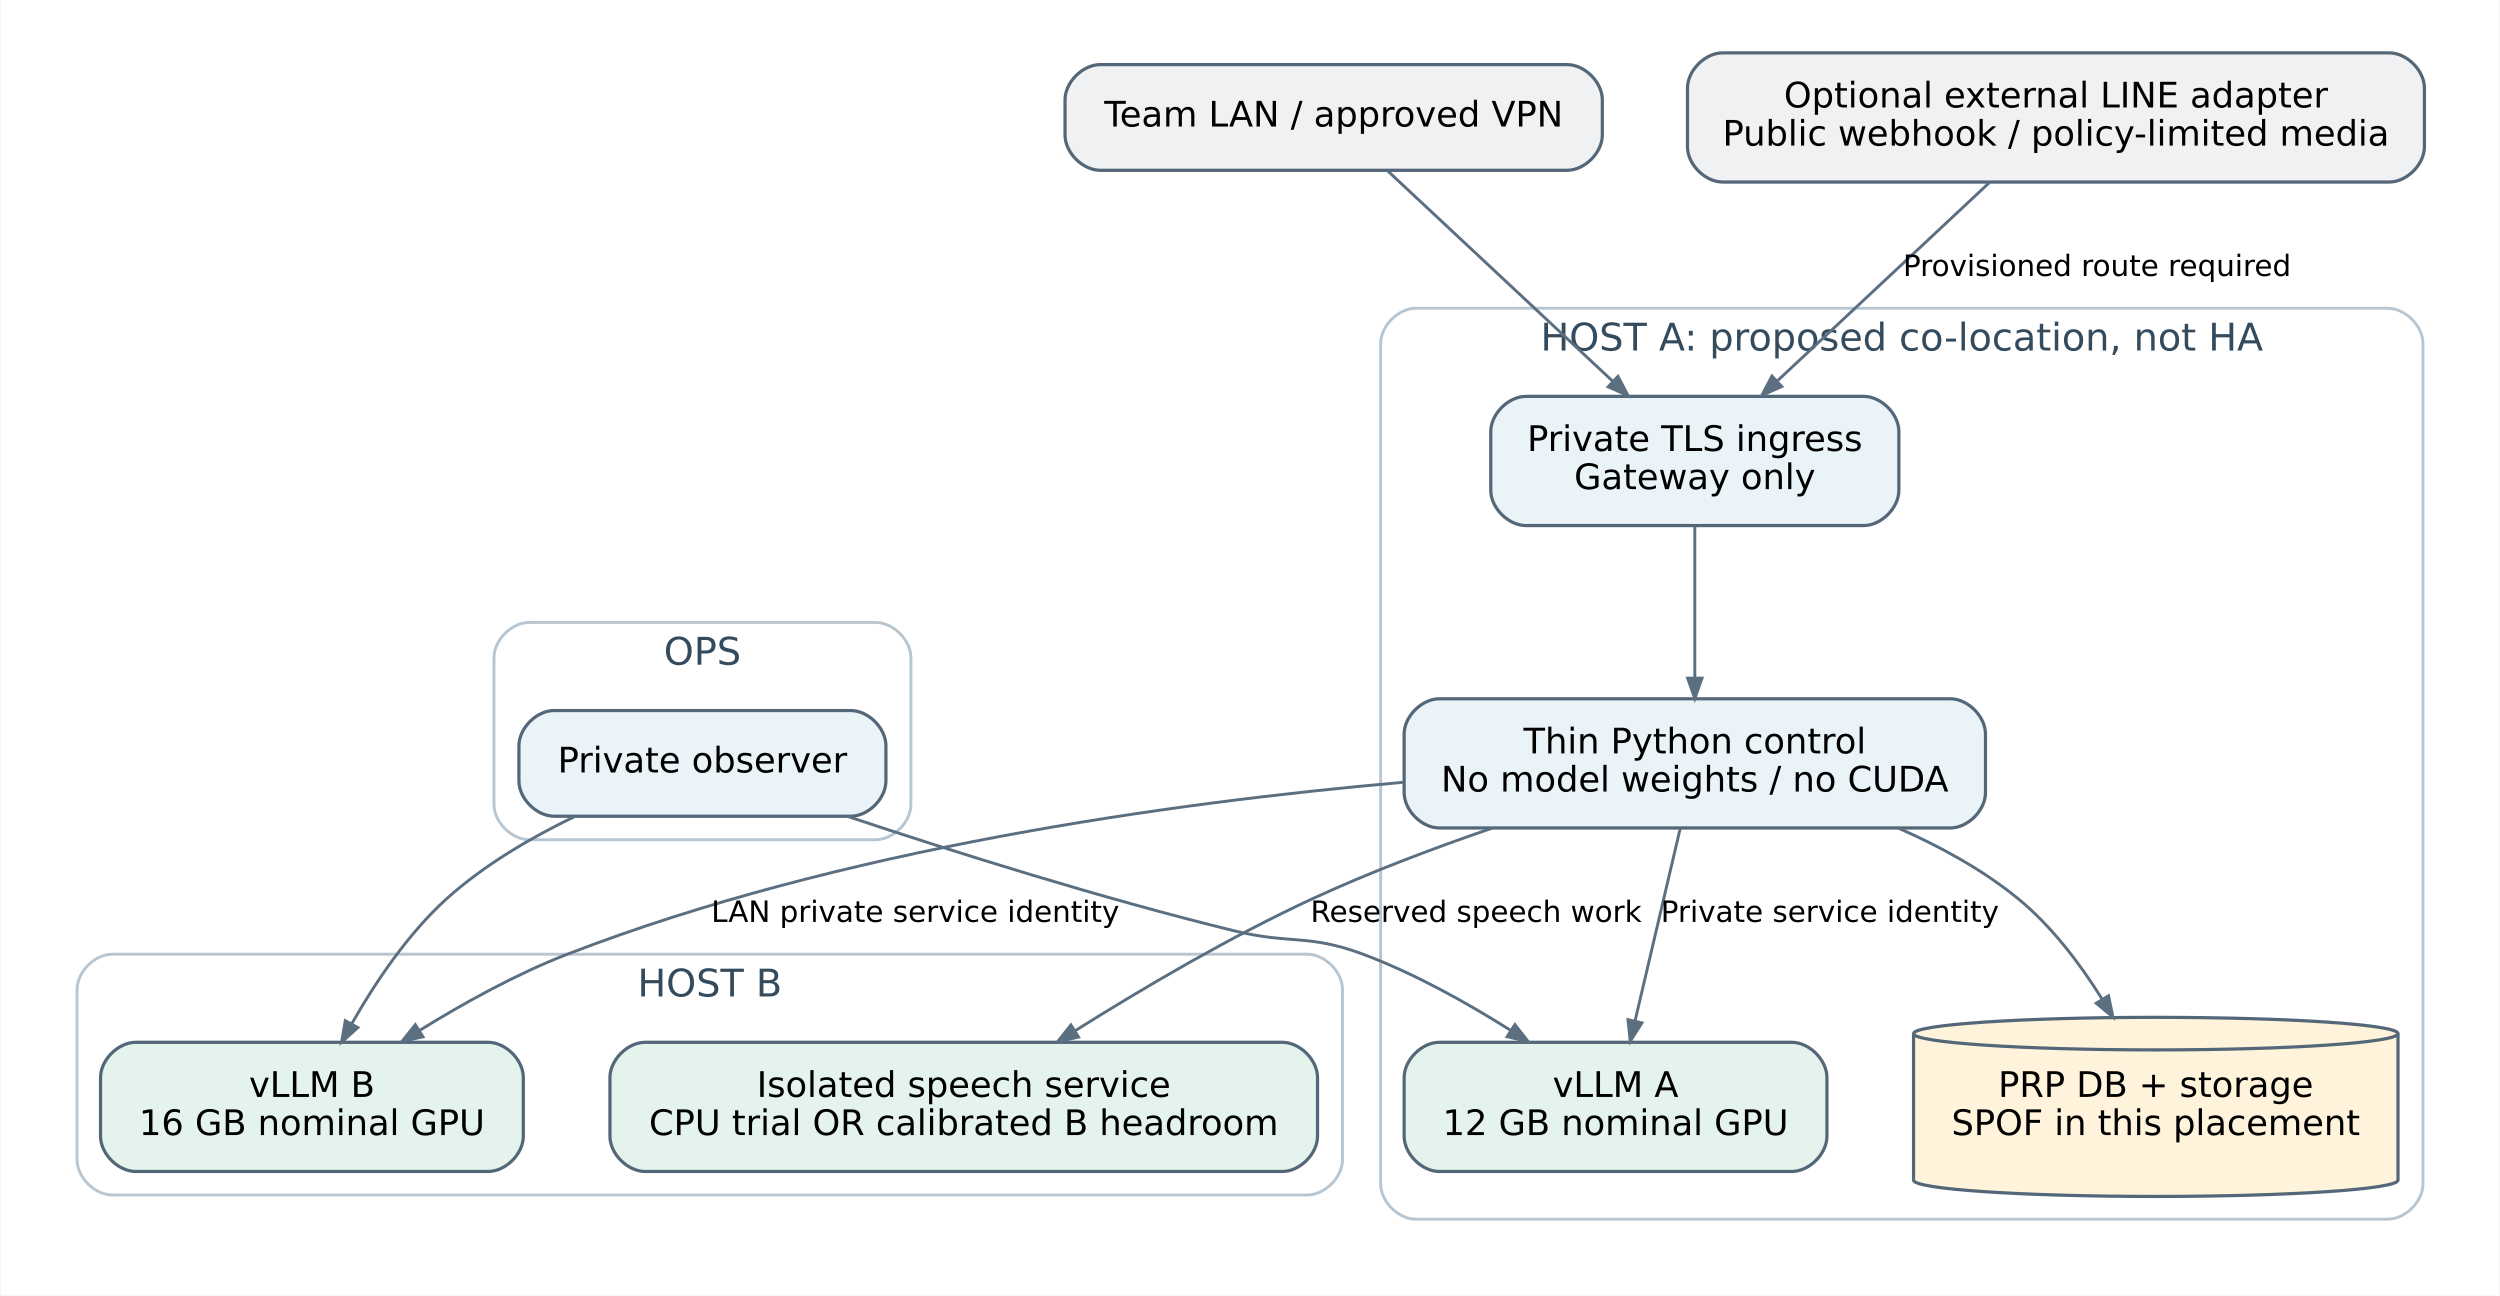
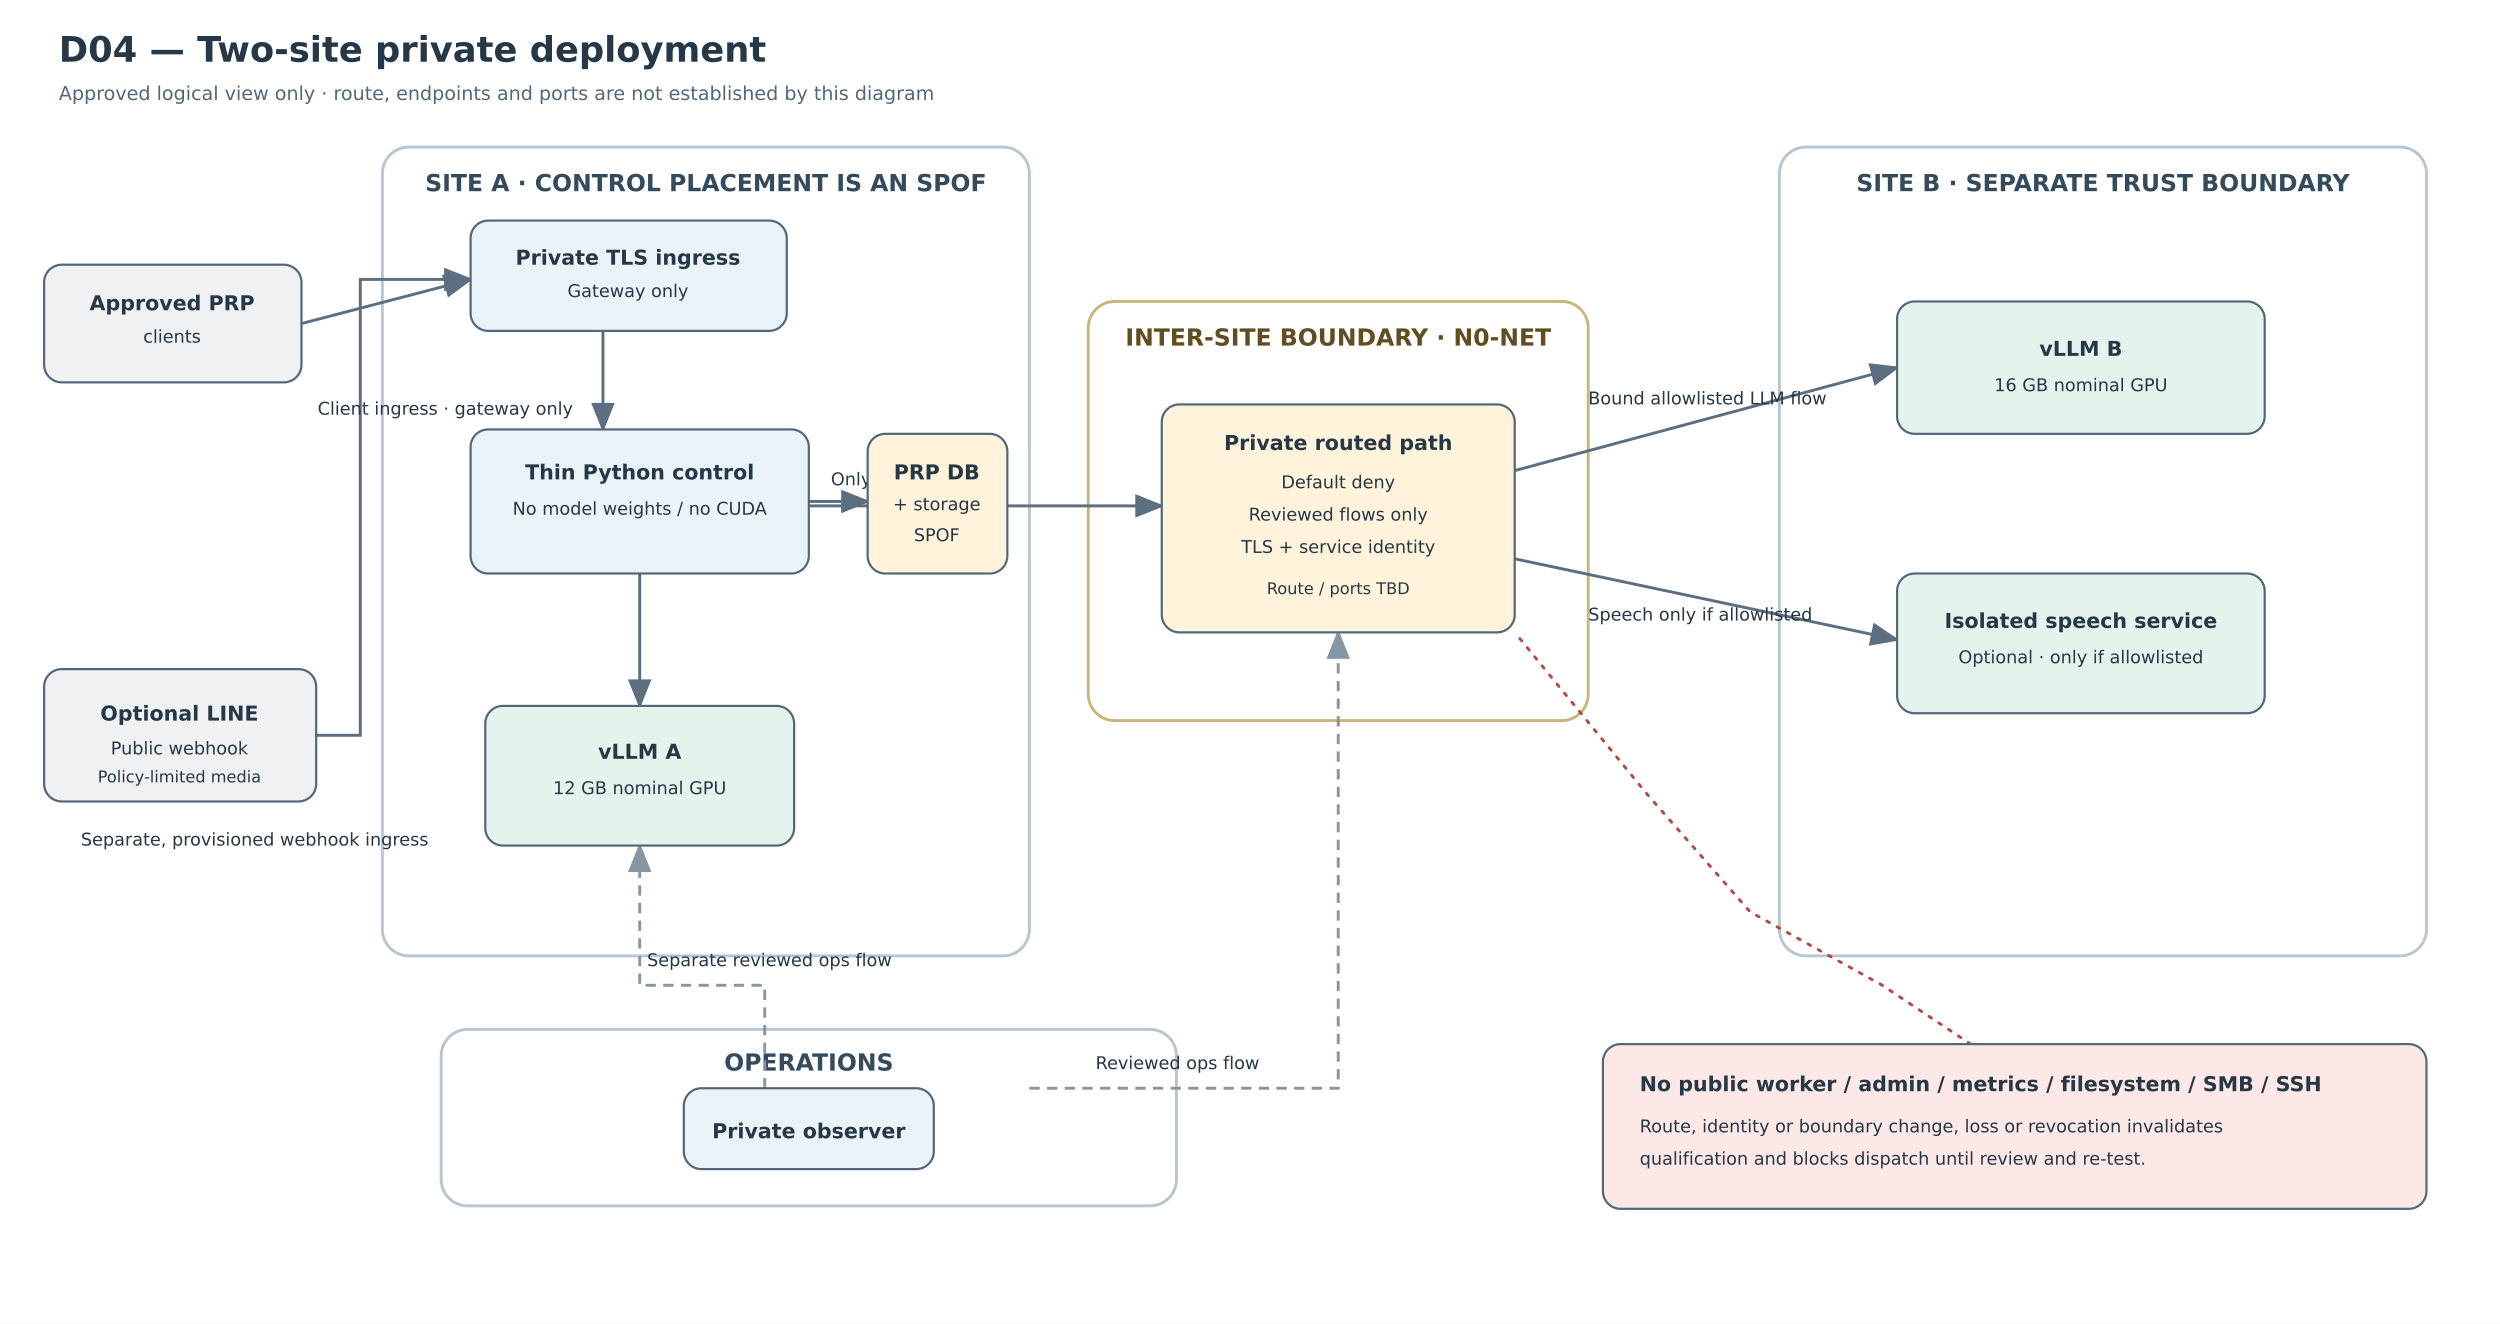
- <svg xmlns="http://www.w3.org/2000/svg" width="851pt" height="441pt" viewBox="0.00 0.00 851.00 441.25">
-   <g id="graph0" class="graph" transform="scale(1 1) rotate(0) translate(18 423.25)">
-     <polygon fill="white" stroke="transparent" points="-18,18 -18,-423.25 833,-423.25 833,18 -18,18" />
-     <g id="clust1" class="cluster">
-       <path fill="white" stroke="#b7c6d1" d="M464,-8C464,-8 795,-8 795,-8 801,-8 807,-14 807,-20 807,-20 807,-306.25 807,-306.25 807,-312.25 801,-318.25 795,-318.25 795,-318.25 464,-318.25 464,-318.25 458,-318.25 452,-312.25 452,-306.25 452,-306.25 452,-20 452,-20 452,-14 458,-8 464,-8" />
-       <text text-anchor="middle" x="629.5" y="-303.85" font-family="DejaVu Sans" font-size="13.00" fill="#344b5e">HOST A: proposed co-location, not HA</text>
-     </g>
-     <g id="clust2" class="cluster">
-       <path fill="white" stroke="#b7c6d1" d="M20,-16.25C20,-16.25 427,-16.25 427,-16.25 433,-16.25 439,-22.25 439,-28.25 439,-28.25 439,-86.25 439,-86.25 439,-92.25 433,-98.25 427,-98.25 427,-98.25 20,-98.25 20,-98.25 14,-98.25 8,-92.25 8,-86.25 8,-86.25 8,-28.25 8,-28.25 8,-22.25 14,-16.25 20,-16.25" />
-       <text text-anchor="middle" x="223.5" y="-83.85" font-family="DejaVu Sans" font-size="13.00" fill="#344b5e">HOST B</text>
-     </g>
-     <g id="clust3" class="cluster">
-       <path fill="white" stroke="#b7c6d1" d="M162,-137.25C162,-137.25 280,-137.25 280,-137.25 286,-137.25 292,-143.25 292,-149.25 292,-149.25 292,-199.25 292,-199.25 292,-205.25 286,-211.25 280,-211.25 280,-211.25 162,-211.25 162,-211.25 156,-211.25 150,-205.25 150,-199.25 150,-199.25 150,-149.25 150,-149.25 150,-143.25 156,-137.25 162,-137.25" />
-       <text text-anchor="middle" x="221" y="-196.85" font-family="DejaVu Sans" font-size="13.00" fill="#344b5e">OPS</text>
-     </g>
-     <g id="node1" class="node">
-       <path fill="#e9f3f8" stroke="#536779" stroke-width="1.1" d="M616.5,-288.25C616.5,-288.25 501.5,-288.25 501.5,-288.25 495.5,-288.25 489.5,-282.25 489.5,-276.25 489.5,-276.25 489.5,-256.25 489.5,-256.25 489.5,-250.25 495.5,-244.25 501.5,-244.25 501.5,-244.25 616.5,-244.25 616.5,-244.25 622.5,-244.25 628.5,-250.25 628.5,-256.25 628.5,-256.25 628.5,-276.25 628.5,-276.25 628.5,-282.25 622.5,-288.25 616.5,-288.25" />
-       <text text-anchor="middle" x="559" y="-269.65" font-family="DejaVu Sans" font-size="12.00">Private TLS ingress</text>
-       <text text-anchor="middle" x="559" y="-256.65" font-family="DejaVu Sans" font-size="12.00">Gateway only</text>
-     </g>
-     <g id="node2" class="node">
-       <path fill="#e9f3f8" stroke="#536779" stroke-width="1.1" d="M646,-185.25C646,-185.25 472,-185.25 472,-185.25 466,-185.25 460,-179.25 460,-173.25 460,-173.25 460,-153.25 460,-153.25 460,-147.25 466,-141.25 472,-141.25 472,-141.25 646,-141.25 646,-141.25 652,-141.25 658,-147.25 658,-153.25 658,-153.25 658,-173.25 658,-173.25 658,-179.25 652,-185.25 646,-185.25" />
-       <text text-anchor="middle" x="559" y="-166.65" font-family="DejaVu Sans" font-size="12.00">Thin Python control</text>
-       <text text-anchor="middle" x="559" y="-153.65" font-family="DejaVu Sans" font-size="12.00">No model weights / no CUDA</text>
-     </g>
-     <g id="edge2" class="edge">
-       <path fill="none" stroke="#5b6f81" d="M559,-243.83C559,-228.87 559,-208.73 559,-192.46" />
-       <polygon fill="#5b6f81" stroke="#5b6f81" points="561.45,-192.29 559,-185.29 556.55,-192.29 561.45,-192.29" />
-     </g>
-     <g id="node3" class="node">
-       <path fill="#fff4db" stroke="#536779" stroke-width="1.1" d="M798.5,-71.21C798.5,-74.27 761.52,-76.75 716,-76.75 670.48,-76.75 633.5,-74.27 633.5,-71.21 633.5,-71.21 633.5,-21.29 633.5,-21.29 633.5,-18.23 670.48,-15.75 716,-15.75 761.52,-15.75 798.5,-18.23 798.5,-21.29 798.5,-21.29 798.5,-71.21 798.5,-71.21" />
-       <path fill="none" stroke="#536779" stroke-width="1.1" d="M798.5,-71.21C798.5,-68.15 761.52,-65.66 716,-65.66 670.48,-65.66 633.5,-68.15 633.5,-71.21" />
-       <text text-anchor="middle" x="716" y="-49.65" font-family="DejaVu Sans" font-size="12.00">PRP DB + storage</text>
-       <text text-anchor="middle" x="716" y="-36.65" font-family="DejaVu Sans" font-size="12.00">SPOF in this placement</text>
-     </g>
-     <g id="edge3" class="edge">
-       <path fill="none" stroke="#5b6f81" d="M628.22,-141.24C642.6,-134.94 657.01,-127.03 669,-117.25 680.4,-107.96 690.09,-95.17 697.66,-83.07" />
-       <polygon fill="#5b6f81" stroke="#5b6f81" points="699.91,-84.09 701.42,-76.83 695.71,-81.56 699.91,-84.09" />
-     </g>
-     <g id="node4" class="node">
-       <path fill="#e5f3ed" stroke="#536779" stroke-width="1.1" d="M592,-68.25C592,-68.25 472,-68.25 472,-68.25 466,-68.25 460,-62.25 460,-56.25 460,-56.25 460,-36.25 460,-36.25 460,-30.25 466,-24.25 472,-24.25 472,-24.25 592,-24.25 592,-24.25 598,-24.25 604,-30.25 604,-36.25 604,-36.25 604,-56.25 604,-56.25 604,-62.25 598,-68.25 592,-68.25" />
-       <text text-anchor="middle" x="532" y="-49.65" font-family="DejaVu Sans" font-size="12.00">vLLM A</text>
-       <text text-anchor="middle" x="532" y="-36.65" font-family="DejaVu Sans" font-size="12.00">12 GB nominal GPU</text>
-     </g>
-     <g id="edge4" class="edge">
-       <path fill="none" stroke="#5b6f81" d="M554.05,-141.16C549.72,-122.71 543.39,-95.78 538.63,-75.48" />
-       <polygon fill="#5b6f81" stroke="#5b6f81" points="541,-74.85 537.01,-68.6 536.23,-75.97 541,-74.85" />
-       <text text-anchor="middle" x="605" y="-109.25" font-family="DejaVu Sans" font-size="10.00">Private service identity</text>
-     </g>
-     <g id="node5" class="node">
-       <path fill="#e5f3ed" stroke="#536779" stroke-width="1.1" d="M148,-68.25C148,-68.25 28,-68.25 28,-68.25 22,-68.25 16,-62.25 16,-56.25 16,-56.25 16,-36.25 16,-36.25 16,-30.25 22,-24.25 28,-24.25 28,-24.25 148,-24.25 148,-24.25 154,-24.25 160,-30.25 160,-36.25 160,-36.25 160,-56.25 160,-56.25 160,-62.25 154,-68.25 148,-68.25" />
-       <text text-anchor="middle" x="88" y="-49.65" font-family="DejaVu Sans" font-size="12.00">vLLM B</text>
-       <text text-anchor="middle" x="88" y="-36.65" font-family="DejaVu Sans" font-size="12.00">16 GB nominal GPU</text>
-     </g>
-     <g id="edge5" class="edge">
-       <path fill="none" stroke="#5b6f81" d="M459.83,-156.82C380.52,-149.88 267.66,-134.1 175,-98.25 157.71,-91.56 139.84,-81.68 124.83,-72.4" />
-       <polygon fill="#5b6f81" stroke="#5b6f81" points="125.81,-70.12 118.58,-68.46 123.2,-74.26 125.81,-70.12" />
-       <text text-anchor="middle" x="293.5" y="-109.25" font-family="DejaVu Sans" font-size="10.00">LAN private service identity</text>
-     </g>
-     <g id="node6" class="node">
-       <path fill="#e5f3ed" stroke="#536779" stroke-width="1.1" d="M418.5,-68.25C418.5,-68.25 201.5,-68.25 201.5,-68.25 195.5,-68.25 189.5,-62.25 189.5,-56.25 189.5,-56.25 189.5,-36.25 189.5,-36.25 189.5,-30.25 195.5,-24.25 201.5,-24.25 201.5,-24.25 418.5,-24.25 418.5,-24.25 424.5,-24.25 430.5,-30.25 430.5,-36.25 430.5,-36.25 430.5,-56.25 430.5,-56.25 430.5,-62.25 424.5,-68.25 418.5,-68.25" />
-       <text text-anchor="middle" x="310" y="-49.65" font-family="DejaVu Sans" font-size="12.00">Isolated speech service</text>
-       <text text-anchor="middle" x="310" y="-36.65" font-family="DejaVu Sans" font-size="12.00">CPU trial OR calibrated B headroom</text>
-     </g>
-     <g id="edge6" class="edge">
-       <path fill="none" stroke="#5b6f81" d="M489.85,-141.16C469.89,-134.31 448.3,-126.16 429,-117.25 400.83,-104.25 370.73,-86.5 347.85,-72.13" />
-       <polygon fill="#5b6f81" stroke="#5b6f81" points="349.12,-70.03 341.89,-68.36 346.5,-74.17 349.12,-70.03" />
-       <text text-anchor="middle" x="484.5" y="-109.25" font-family="DejaVu Sans" font-size="10.00">Reserved speech work</text>
-     </g>
-     <g id="node7" class="node">
-       <path fill="#e9f3f8" stroke="#536779" stroke-width="1.1" d="M271.5,-181.25C271.5,-181.25 170.5,-181.25 170.5,-181.25 164.5,-181.25 158.5,-175.25 158.5,-169.25 158.5,-169.25 158.5,-157.25 158.5,-157.25 158.5,-151.25 164.5,-145.25 170.5,-145.25 170.5,-145.25 271.5,-145.25 271.5,-145.25 277.5,-145.25 283.5,-151.25 283.5,-157.25 283.5,-157.25 283.5,-169.25 283.5,-169.25 283.5,-175.25 277.5,-181.25 271.5,-181.25" />
-       <text text-anchor="middle" x="221" y="-160.15" font-family="DejaVu Sans" font-size="12.00">Private observer</text>
-     </g>
-     <g id="edge7" class="edge">
-       <path fill="none" stroke="#5b6f81" d="M270.49,-145.17C306.62,-133.14 356.95,-117.27 402,-106.25 421.31,-101.53 427.38,-105.21 446,-98.25 463.36,-91.76 481.19,-81.82 496.09,-72.43" />
-       <polygon fill="#5b6f81" stroke="#5b6f81" points="497.72,-74.29 502.28,-68.45 495.07,-70.17 497.72,-74.29" />
-     </g>
-     <g id="edge8" class="edge">
-       <path fill="none" stroke="#5b6f81" d="M177.53,-145.17C162.67,-137.99 146.63,-128.63 134,-117.25 120.7,-105.26 109.55,-88.61 101.56,-74.56" />
-       <polygon fill="#5b6f81" stroke="#5b6f81" points="103.64,-73.26 98.12,-68.31 99.35,-75.62 103.64,-73.26" />
-     </g>
-     <g id="node8" class="node">
-       <path fill="#f0f1f3" stroke="#536779" stroke-width="1.1" d="M515.5,-401.25C515.5,-401.25 356.5,-401.25 356.5,-401.25 350.5,-401.25 344.5,-395.25 344.5,-389.25 344.5,-389.25 344.5,-377.25 344.5,-377.25 344.5,-371.25 350.5,-365.25 356.5,-365.25 356.5,-365.25 515.5,-365.25 515.5,-365.25 521.5,-365.25 527.5,-371.25 527.5,-377.25 527.5,-377.25 527.5,-389.25 527.5,-389.25 527.5,-395.25 521.5,-401.25 515.5,-401.25" />
-       <text text-anchor="middle" x="436" y="-380.15" font-family="DejaVu Sans" font-size="12.00">Team LAN / approved VPN</text>
-     </g>
-     <g id="edge1" class="edge">
-       <path fill="none" stroke="#5b6f81" d="M454.41,-365.03C474.73,-346.04 507.64,-315.27 531.12,-293.32" />
-       <polygon fill="#5b6f81" stroke="#5b6f81" points="532.83,-295.07 536.27,-288.5 529.48,-291.49 532.83,-295.07" />
-     </g>
-     <g id="node9" class="node">
-       <path fill="#f0f1f3" stroke="#536779" stroke-width="1.1" d="M795.5,-405.25C795.5,-405.25 568.5,-405.25 568.5,-405.25 562.5,-405.25 556.5,-399.25 556.5,-393.25 556.5,-393.25 556.5,-373.25 556.5,-373.25 556.5,-367.25 562.5,-361.25 568.5,-361.25 568.5,-361.25 795.5,-361.25 795.5,-361.25 801.5,-361.25 807.5,-367.25 807.5,-373.25 807.5,-373.25 807.5,-393.25 807.5,-393.25 807.5,-399.25 801.5,-405.25 795.5,-405.25" />
-       <text text-anchor="middle" x="682" y="-386.65" font-family="DejaVu Sans" font-size="12.00">Optional external LINE adapter</text>
-       <text text-anchor="middle" x="682" y="-373.65" font-family="DejaVu Sans" font-size="12.00">Public webhook / policy-limited media</text>
-     </g>
-     <g id="edge9" class="edge">
-       <path fill="none" stroke="#5b6f81" d="M659.44,-361.16C639.11,-342.15 609.13,-314.12 587.22,-293.63" />
-       <polygon fill="#5b6f81" stroke="#5b6f81" points="588.62,-291.59 581.83,-288.6 585.27,-295.17 588.62,-291.59" />
-       <text text-anchor="middle" x="696" y="-329.25" font-family="DejaVu Sans" font-size="10.00">Provisioned route required</text>
-     </g>
-   </g>
+ <svg xmlns="http://www.w3.org/2000/svg" width="1700" height="900" viewBox="0 0 1700 900" role="img" aria-labelledby="title desc">
+   <defs>
+     <marker id="arrow" markerWidth="10" markerHeight="8" refX="9" refY="4" orient="auto">
+       <path d="M0,0 L10,4 L0,8 z" fill="#5b6f81" />
+     </marker>
+     <marker id="arrow-dash" markerWidth="10" markerHeight="8" refX="9" refY="4" orient="auto">
+       <path d="M0,0 L10,4 L0,8 z" fill="#8796a3" />
+     </marker>
+     <style>
+     text{font-family:"DejaVu Sans",Arial,sans-serif;fill:#263746}.title{font-size:24px;font-weight:700}.subtitle{font-size:13px;fill:#536779}
+     .boundary{fill:#fff;stroke:#b7c6d1;stroke-width:2}.siteTitle{font-size:16px;font-weight:700;fill:#344b5e}
+     .box{stroke:#536779;stroke-width:1.5;rx:12;ry:12}.normal{fill:#e9f3f8}.worker{fill:#e5f3ed}.state{fill:#fff4db}.client{fill:#f0f1f3}.risk{fill:#fce8e6}
+     .label{font-size:14px;font-weight:600}.small{font-size:12px}.tiny{font-size:11px}.edge{fill:none;stroke:#5b6f81;stroke-width:2;marker-end:url(#arrow)}
+     .opsEdge{fill:none;stroke:#8796a3;stroke-width:2;stroke-dasharray:7 5;marker-end:url(#arrow-dash)}.assoc{fill:none;stroke:#b34c43;stroke-width:2;stroke-dasharray:2 6;stroke-linecap:round}
+   </style>
+   </defs>
+   <rect width="1700" height="900" fill="#fff" />
+   <text class="title" x="40" y="42">D04 — Two-site private deployment</text>
+   <text class="subtitle" x="40" y="68">Approved logical view only · route, endpoints and ports are not established by this diagram</text>
+   <rect class="boundary" x="260" y="100" width="440" height="550" rx="18" />
+   <text class="siteTitle" x="480" y="130" text-anchor="middle">SITE A · CONTROL PLACEMENT IS AN SPOF</text>
+   <rect class="boundary" x="740" y="205" width="340" height="285" rx="18" style="stroke:#c9b77a" />
+   <text class="siteTitle" x="910" y="235" text-anchor="middle" style="fill:#614d20">INTER-SITE BOUNDARY · N0-NET</text>
+   <rect class="boundary" x="1210" y="100" width="440" height="550" rx="18" />
+   <text class="siteTitle" x="1430" y="130" text-anchor="middle">SITE B · SEPARATE TRUST BOUNDARY</text>
+   <rect class="boundary" x="300" y="700" width="500" height="120" rx="18" />
+   <text class="siteTitle" x="550" y="728" text-anchor="middle">OPERATIONS</text>
+   <path class="edge" d="M205 220 L320 190" />
+   <path class="edge" d="M410 225 L410 292" />
+   <path class="edge" d="M550 341 L590 341" />
+   <path class="edge" d="M435 390 L435 480" />
+   <path class="edge" d="M550 344 L790 344" />
+   <path class="edge" d="M1030 320 L1290 250" />
+   <path class="edge" d="M1030 380 L1290 435" />
+   <path class="edge" d="M215 500 L245 500 L245 190 L320 190" />
+   <path class="opsEdge" d="M520 740 L520 670 L435 670 L435 575" />
+   <path class="opsEdge" d="M700 740 L910 740 L910 430" />
+   <path class="assoc" d="M1340 710 L1280 670 L1190 620 L1120 540 L1030 430" />
+   <text class="small" x="216" y="282">Client ingress · gateway only</text>
+   <text class="small" x="565" y="330">Only after N0-NET</text>
+   <text class="small" x="1080" y="275">Bound allowlisted LLM flow</text>
+   <text class="small" x="1080" y="422">Speech only if allowlisted</text>
+   <text class="small" x="55" y="575">Separate, provisioned webhook ingress</text>
+   <text class="small" x="440" y="657">Separate reviewed ops flow</text>
+   <text class="small" x="745" y="727">Reviewed ops flow</text>
+   <rect class="box client" x="30" y="180" width="175" height="80" />
+   <text class="label" x="117" y="211" text-anchor="middle">Approved PRP</text>
+   <text class="small" x="117" y="233" text-anchor="middle">clients</text>
+   <rect class="box client" x="30" y="455" width="185" height="90" />
+   <text class="label" x="122" y="490" text-anchor="middle">Optional LINE</text>
+   <text class="small" x="122" y="513" text-anchor="middle">Public webhook</text>
+   <text class="tiny" x="122" y="532" text-anchor="middle">Policy-limited media</text>
+   <rect class="box normal" x="320" y="150" width="215" height="75" />
+   <text class="label" x="427" y="180" text-anchor="middle">Private TLS ingress</text>
+   <text class="small" x="427" y="202" text-anchor="middle">Gateway only</text>
+   <rect class="box normal" x="320" y="292" width="230" height="98" />
+   <text class="label" x="435" y="326" text-anchor="middle">Thin Python control</text>
+   <text class="small" x="435" y="350" text-anchor="middle">No model weights / no CUDA</text>
+   <rect class="box state" x="590" y="295" width="95" height="95" rx="18" ry="18" />
+   <text class="label" x="637" y="326" text-anchor="middle">PRP DB</text>
+   <text class="small" x="637" y="347" text-anchor="middle">+ storage</text>
+   <text class="small" x="637" y="368" text-anchor="middle">SPOF</text>
+   <rect class="box worker" x="330" y="480" width="210" height="95" />
+   <text class="label" x="435" y="516" text-anchor="middle">vLLM A</text>
+   <text class="small" x="435" y="540" text-anchor="middle">12 GB nominal GPU</text>
+   <rect class="box state" x="790" y="275" width="240" height="155" />
+   <text class="label" x="910" y="306" text-anchor="middle">Private routed path</text>
+   <text class="small" x="910" y="332" text-anchor="middle">Default deny</text>
+   <text class="small" x="910" y="354" text-anchor="middle">Reviewed flows only</text>
+   <text class="small" x="910" y="376" text-anchor="middle">TLS + service identity</text>
+   <text class="tiny" x="910" y="404" text-anchor="middle">Route / ports TBD</text>
+   <rect class="box worker" x="1290" y="205" width="250" height="90" />
+   <text class="label" x="1415" y="242" text-anchor="middle">vLLM B</text>
+   <text class="small" x="1415" y="266" text-anchor="middle">16 GB nominal GPU</text>
+   <rect class="box worker" x="1290" y="390" width="250" height="95" />
+   <text class="label" x="1415" y="427" text-anchor="middle">Isolated speech service</text>
+   <text class="small" x="1415" y="451" text-anchor="middle">Optional · only if allowlisted</text>
+   <rect class="box normal" x="465" y="740" width="170" height="55" />
+   <text class="label" x="550" y="774" text-anchor="middle">Private observer</text>
+   <rect class="box risk" x="1090" y="710" width="560" height="112" rx="4" ry="4" />
+   <text class="label" x="1115" y="742">No public worker / admin / metrics / filesystem / SMB / SSH</text>
+   <text class="small" x="1115" y="770">Route, identity or boundary change, loss or revocation invalidates</text>
+   <text class="small" x="1115" y="792">qualification and blocks dispatch until review and re-test.</text>
</svg>
